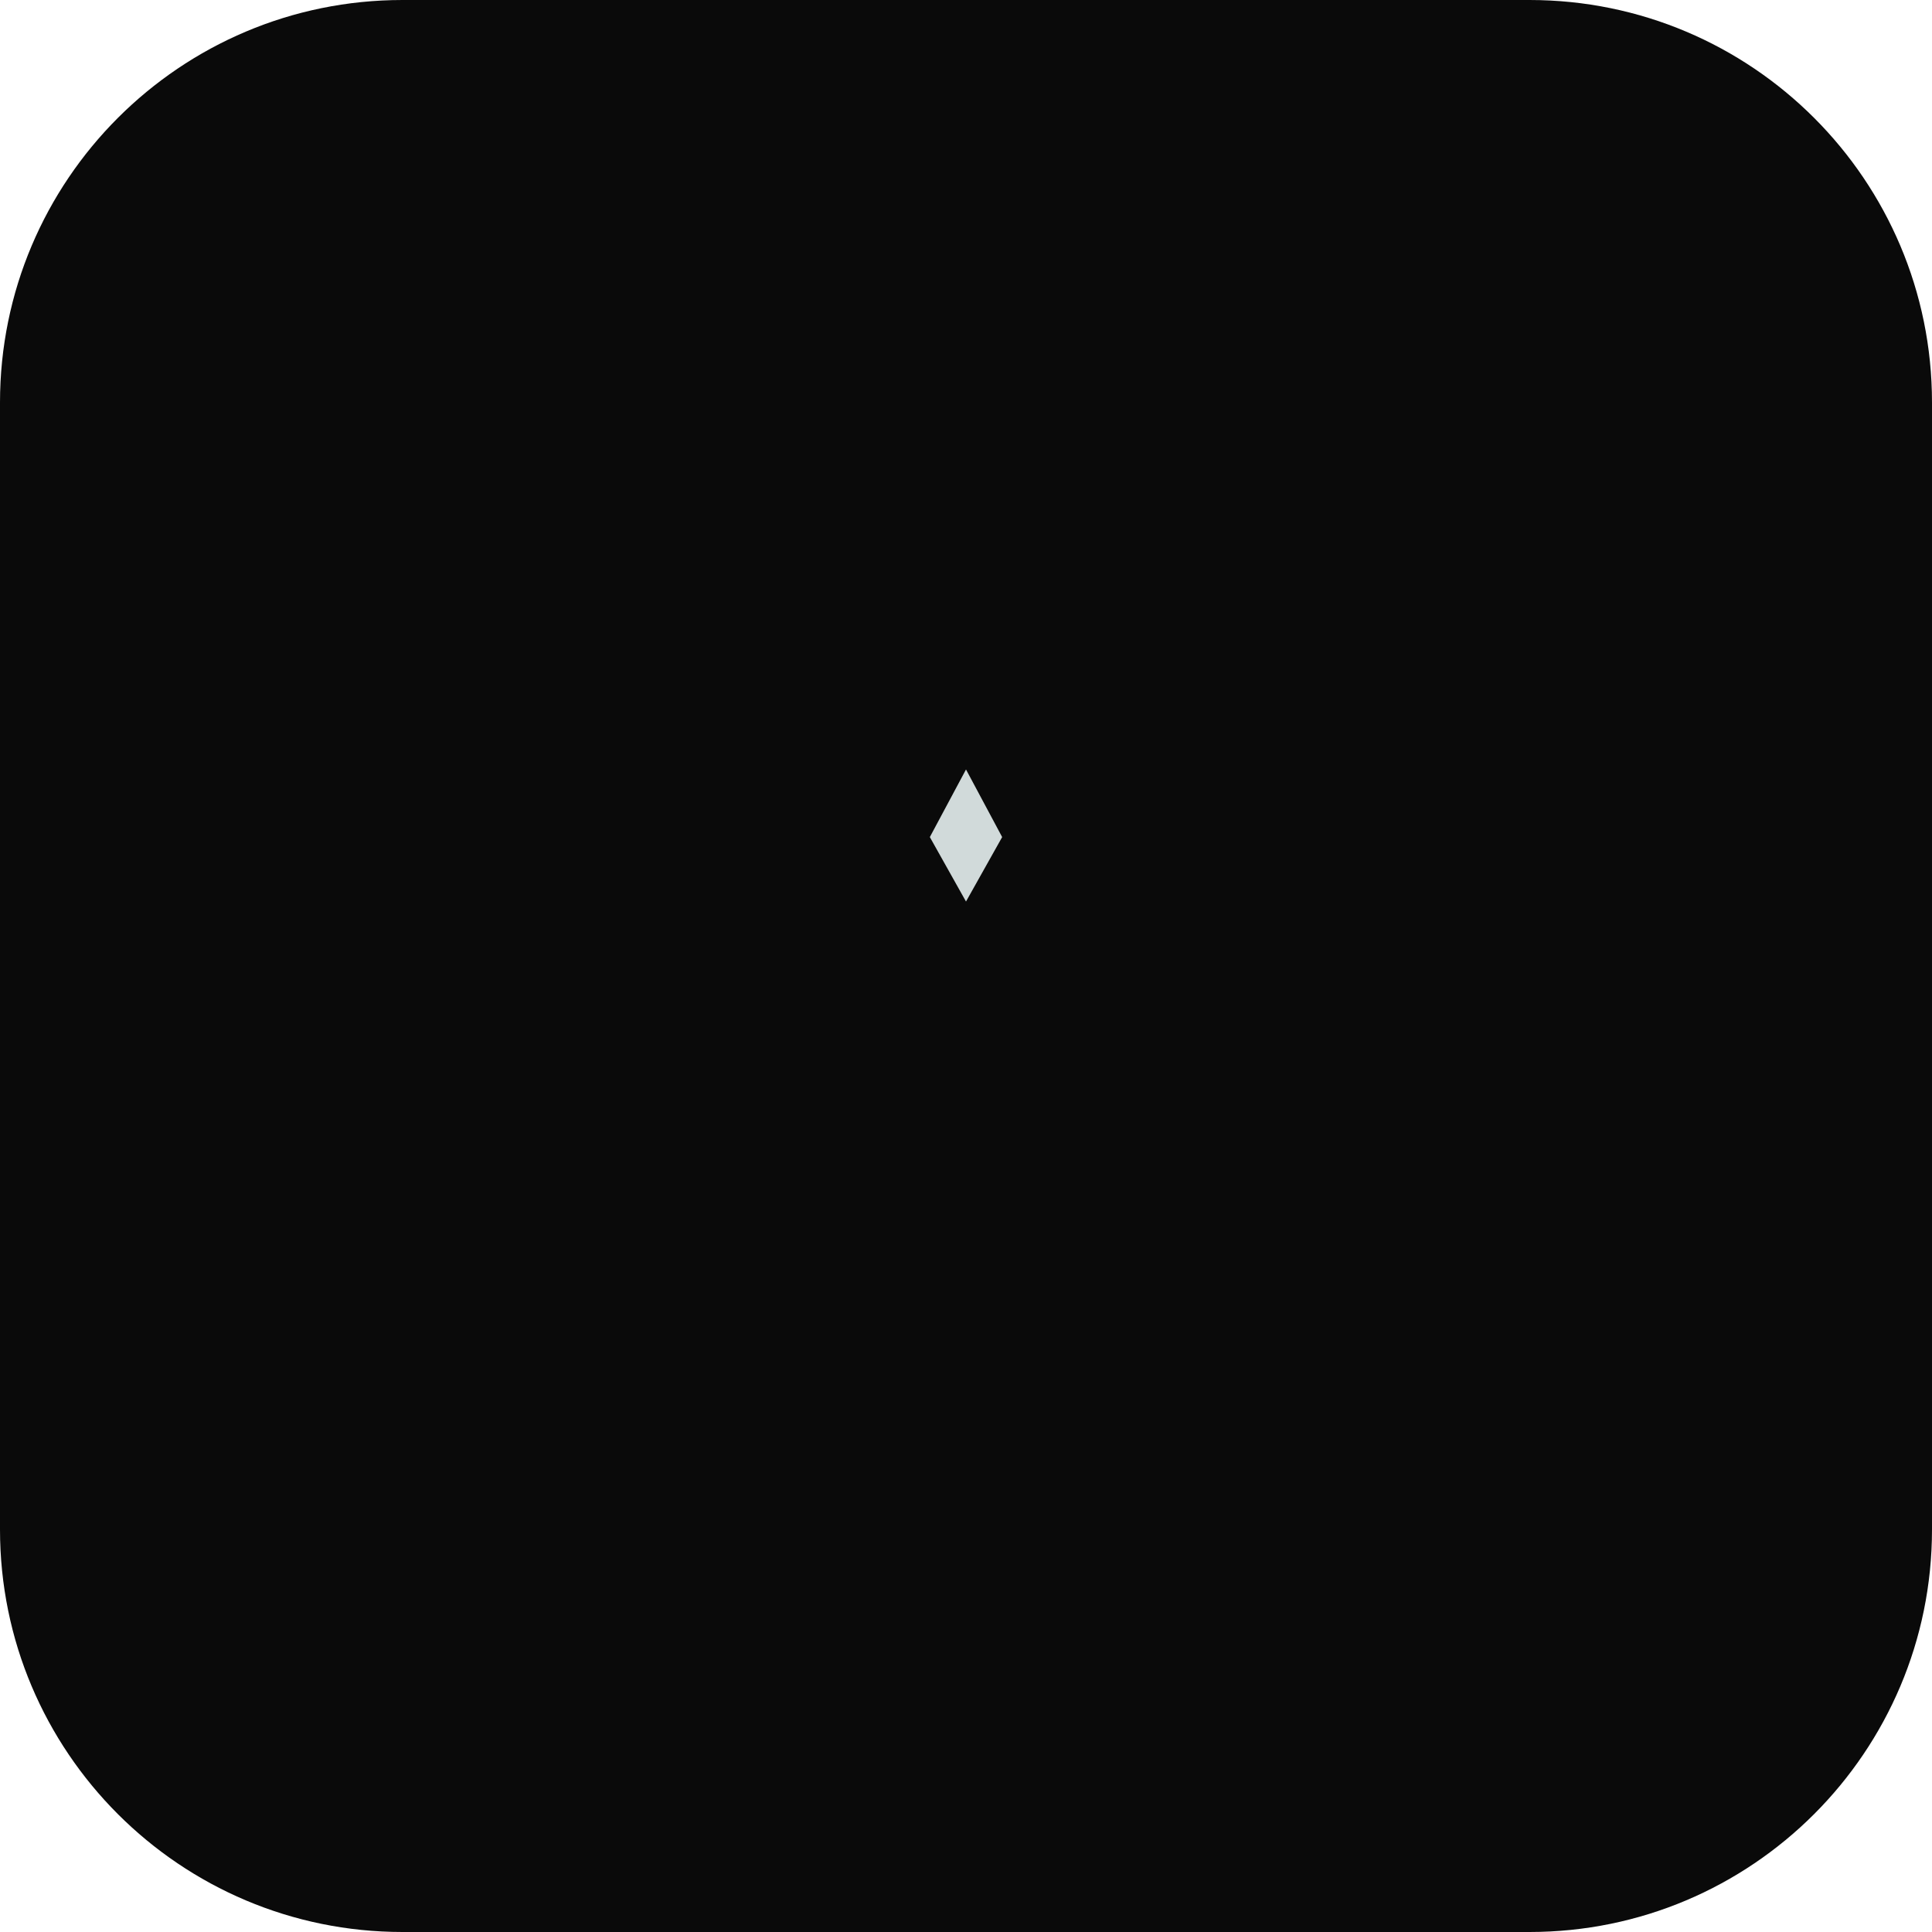
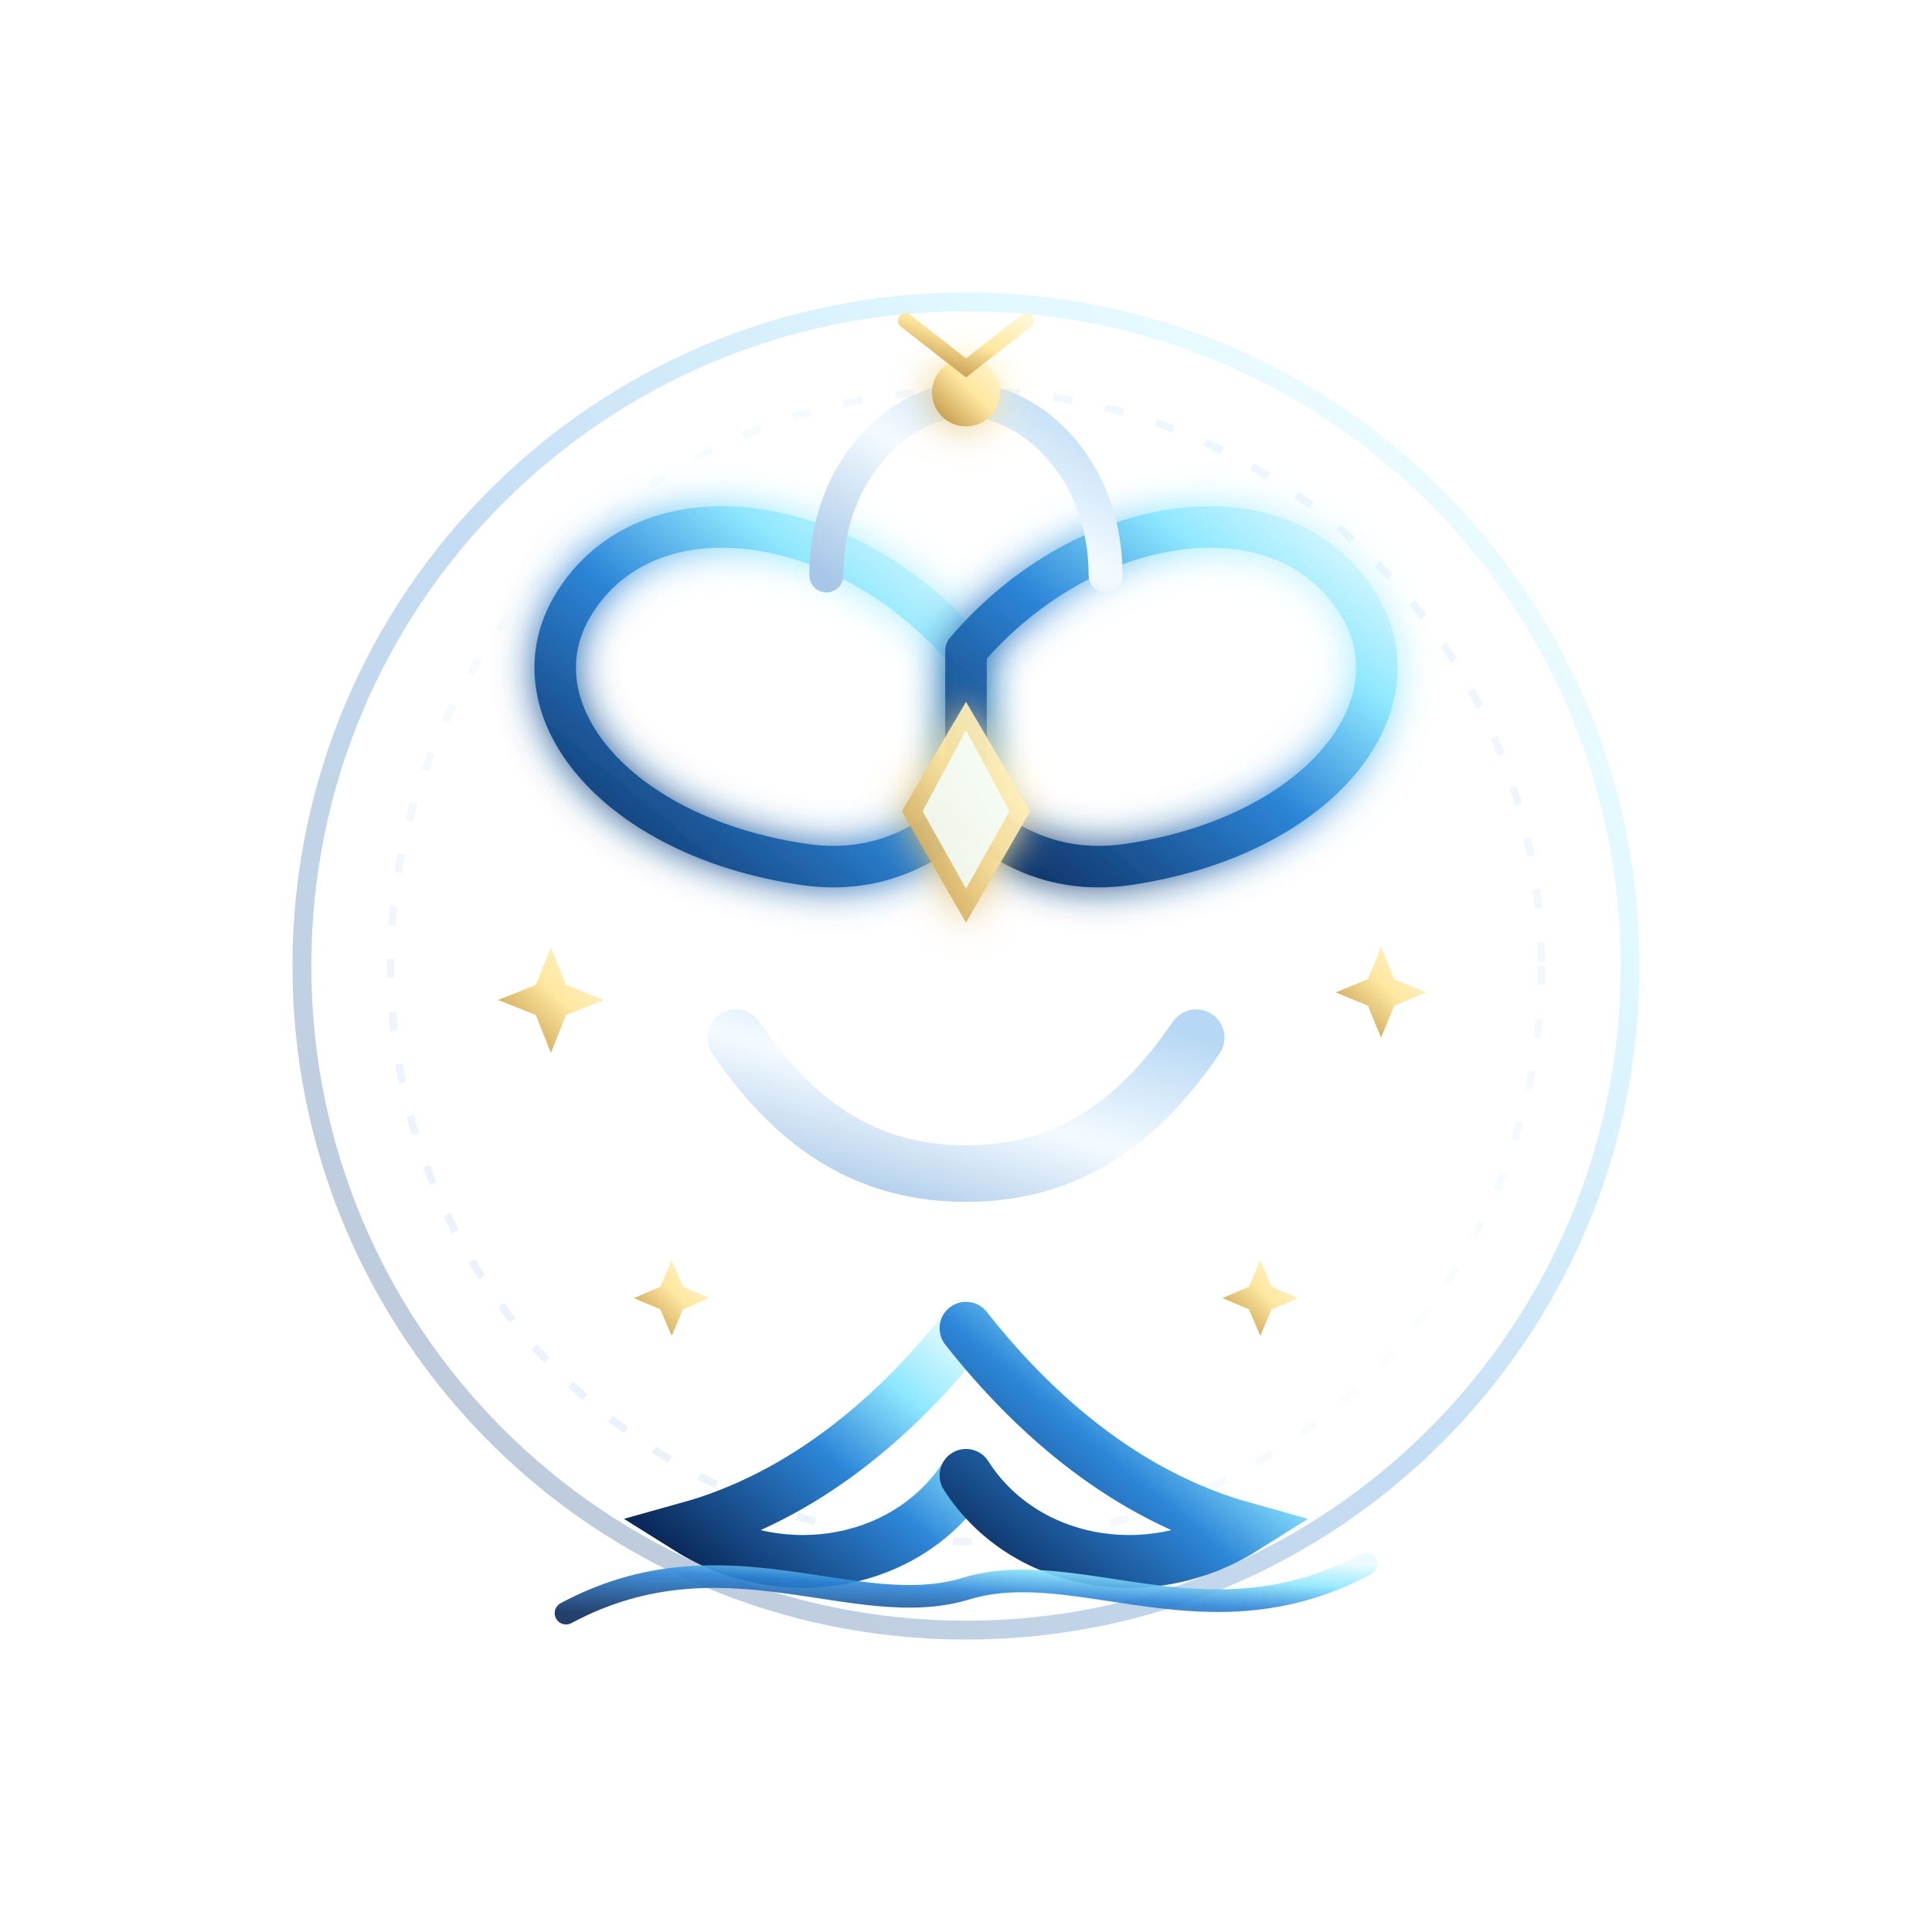
- <svg xmlns="http://www.w3.org/2000/svg" width="192" height="192" viewBox="0 0 192 192">
+ <svg xmlns="http://www.w3.org/2000/svg" width="192" height="192" viewBox="0 0 1024 1024">
  <defs>
-     <linearGradient id="i192-ocean" x1="0" y1="1" x2="1" y2="0">
+     <linearGradient id="ocean" x1="0" y1="1" x2="1" y2="0">
      <stop offset="0" stop-color="#0B2A5B" />
      <stop offset=".48" stop-color="#2D86D8" />
      <stop offset=".75" stop-color="#8FE8FF" />
      <stop offset="1" stop-color="#EAFBFF" />
    </linearGradient>
-     <linearGradient id="i192-silver" x1="0" y1="1" x2="1" y2="0">
+     <linearGradient id="silver" x1="0" y1="1" x2="1" y2="0">
      <stop offset="0" stop-color="#A7C7E8" />
      <stop offset=".5" stop-color="#F4FBFF" />
      <stop offset="1" stop-color="#B7D8F4" />
    </linearGradient>
-     <linearGradient id="i192-gold" x1="0" y1="1" x2="1" y2="0">
+     <linearGradient id="gold" x1="0" y1="1" x2="1" y2="0">
      <stop offset="0" stop-color="#B78A38" />
      <stop offset=".55" stop-color="#FFE7A0" />
      <stop offset="1" stop-color="#FFF7D4" />
    </linearGradient>
-     <filter id="i192-glow" x="-80%" y="-80%" width="260%" height="260%">
+     <filter id="glow" x="-80%" y="-80%" width="260%" height="260%">
      <feGaussianBlur stdDeviation="10" result="blur" />
      <feMerge>
        <feMergeNode in="blur" />
        <feMergeNode in="SourceGraphic" />
      </feMerge>
    </filter>
  </defs>
-   <rect width="192" height="192" rx="40" fill="#0a0a0a" />
-   <g transform="translate(16,16) scale(0.15625)">
-     <circle cx="512" cy="512" r="352" fill="none" stroke="url(#ocean)" stroke-width="10" opacity=".28" />
-     <circle cx="512" cy="512" r="305" fill="none" stroke="url(#silver)" stroke-width="4" opacity=".32" stroke-dasharray="10 18" />
-     <path d="M512 345          C448 270 342 255 303 322          C272 376 326 443 425 458          C463 464 492 449 512 429 Z" fill="none" stroke="url(#ocean)" stroke-width="22" stroke-linecap="round" stroke-linejoin="round" filter="url(#glow)" />
-     <path d="M512 345          C576 270 682 255 721 322          C752 376 698 443 599 458          C561 464 532 449 512 429 Z" fill="none" stroke="url(#ocean)" stroke-width="22" stroke-linecap="round" stroke-linejoin="round" filter="url(#glow)" />
-     <path d="M438 305          C438 248 478 212 512 212          C546 212 586 248 586 305" fill="none" stroke="url(#silver)" stroke-width="18" stroke-linecap="round" />
-     <circle cx="512" cy="208" r="18" fill="url(#gold)" filter="url(#glow)" />
-     <path d="M512 228 L512 704" stroke="url(#silver)" stroke-width="36" stroke-linecap="round" />
-     <path d="M390 550          C424 600 463 622 512 622          C561 622 600 600 634 550" fill="none" stroke="url(#silver)" stroke-width="30" stroke-linecap="round" />
-     <path d="M512 704          C475 751 426 793 365 810          C416 842 482 829 512 782" fill="none" stroke="url(#ocean)" stroke-width="28" stroke-linecap="round" />
-     <path d="M512 704          C549 751 598 793 659 810          C608 842 542 829 512 782" fill="none" stroke="url(#ocean)" stroke-width="28" stroke-linecap="round" />
-     <path d="M512 372 L546 430 L512 489 L478 430 Z" fill="url(#gold)" opacity=".95" filter="url(#glow)" />
-     <path d="M512 387 L535 430 L512 471 L489 430 Z" fill="#F4FFFF" opacity=".85" />
-     <g fill="url(#gold)">
-       <path d="M292 502 l8 20 20 8-20 8-8 20-8-20-20-8 20-8z" />
-       <path d="M732 502 l7 17 17 7-17 7-7 17-7-17-17-7 17-7z" />
-       <path d="M356 668 l6 14 14 6-14 6-6 14-6-14-14-6 14-6z" />
-       <path d="M668 668 l6 14 14 6-14 6-6 14-6-14-14-6 14-6z" />
-     </g>
-     <path d="M300 855 C384 810 453 860 512 842 C571 824 640 874 724 829" fill="none" stroke="url(#ocean)" stroke-width="12" stroke-linecap="round" opacity=".9" />
-     <path d="M480 170 L512 195 L544 170" fill="none" stroke="url(#gold)" stroke-width="8" stroke-linecap="round" />
+   <circle cx="512" cy="512" r="352" fill="none" stroke="url(#ocean)" stroke-width="10" opacity=".28" />
+   <circle cx="512" cy="512" r="305" fill="none" stroke="url(#silver)" stroke-width="4" opacity=".32" stroke-dasharray="10 18" />
+   <path d="M512 345          C448 270 342 255 303 322          C272 376 326 443 425 458          C463 464 492 449 512 429 Z" fill="none" stroke="url(#ocean)" stroke-width="22" stroke-linecap="round" stroke-linejoin="round" filter="url(#glow)" />
+   <path d="M512 345          C576 270 682 255 721 322          C752 376 698 443 599 458          C561 464 532 449 512 429 Z" fill="none" stroke="url(#ocean)" stroke-width="22" stroke-linecap="round" stroke-linejoin="round" filter="url(#glow)" />
+   <path d="M438 305          C438 248 478 212 512 212          C546 212 586 248 586 305" fill="none" stroke="url(#silver)" stroke-width="18" stroke-linecap="round" />
+   <circle cx="512" cy="208" r="18" fill="url(#gold)" filter="url(#glow)" />
+   <path d="M512 228 L512 704" stroke="url(#silver)" stroke-width="36" stroke-linecap="round" />
+   <path d="M390 550          C424 600 463 622 512 622          C561 622 600 600 634 550" fill="none" stroke="url(#silver)" stroke-width="30" stroke-linecap="round" />
+   <path d="M512 704          C475 751 426 793 365 810          C416 842 482 829 512 782" fill="none" stroke="url(#ocean)" stroke-width="28" stroke-linecap="round" />
+   <path d="M512 704          C549 751 598 793 659 810          C608 842 542 829 512 782" fill="none" stroke="url(#ocean)" stroke-width="28" stroke-linecap="round" />
+   <path d="M512 372 L546 430 L512 489 L478 430 Z" fill="url(#gold)" opacity=".95" filter="url(#glow)" />
+   <path d="M512 387 L535 430 L512 471 L489 430 Z" fill="#F4FFFF" opacity=".85" />
+   <g fill="url(#gold)">
+     <path d="M292 502 l8 20 20 8-20 8-8 20-8-20-20-8 20-8z" />
+     <path d="M732 502 l7 17 17 7-17 7-7 17-7-17-17-7 17-7z" />
+     <path d="M356 668 l6 14 14 6-14 6-6 14-6-14-14-6 14-6z" />
+     <path d="M668 668 l6 14 14 6-14 6-6 14-6-14-14-6 14-6z" />
  </g>
+   <path d="M300 855 C384 810 453 860 512 842 C571 824 640 874 724 829" fill="none" stroke="url(#ocean)" stroke-width="12" stroke-linecap="round" opacity=".9" />
+   <path d="M480 170 L512 195 L544 170" fill="none" stroke="url(#gold)" stroke-width="8" stroke-linecap="round" />
</svg>
